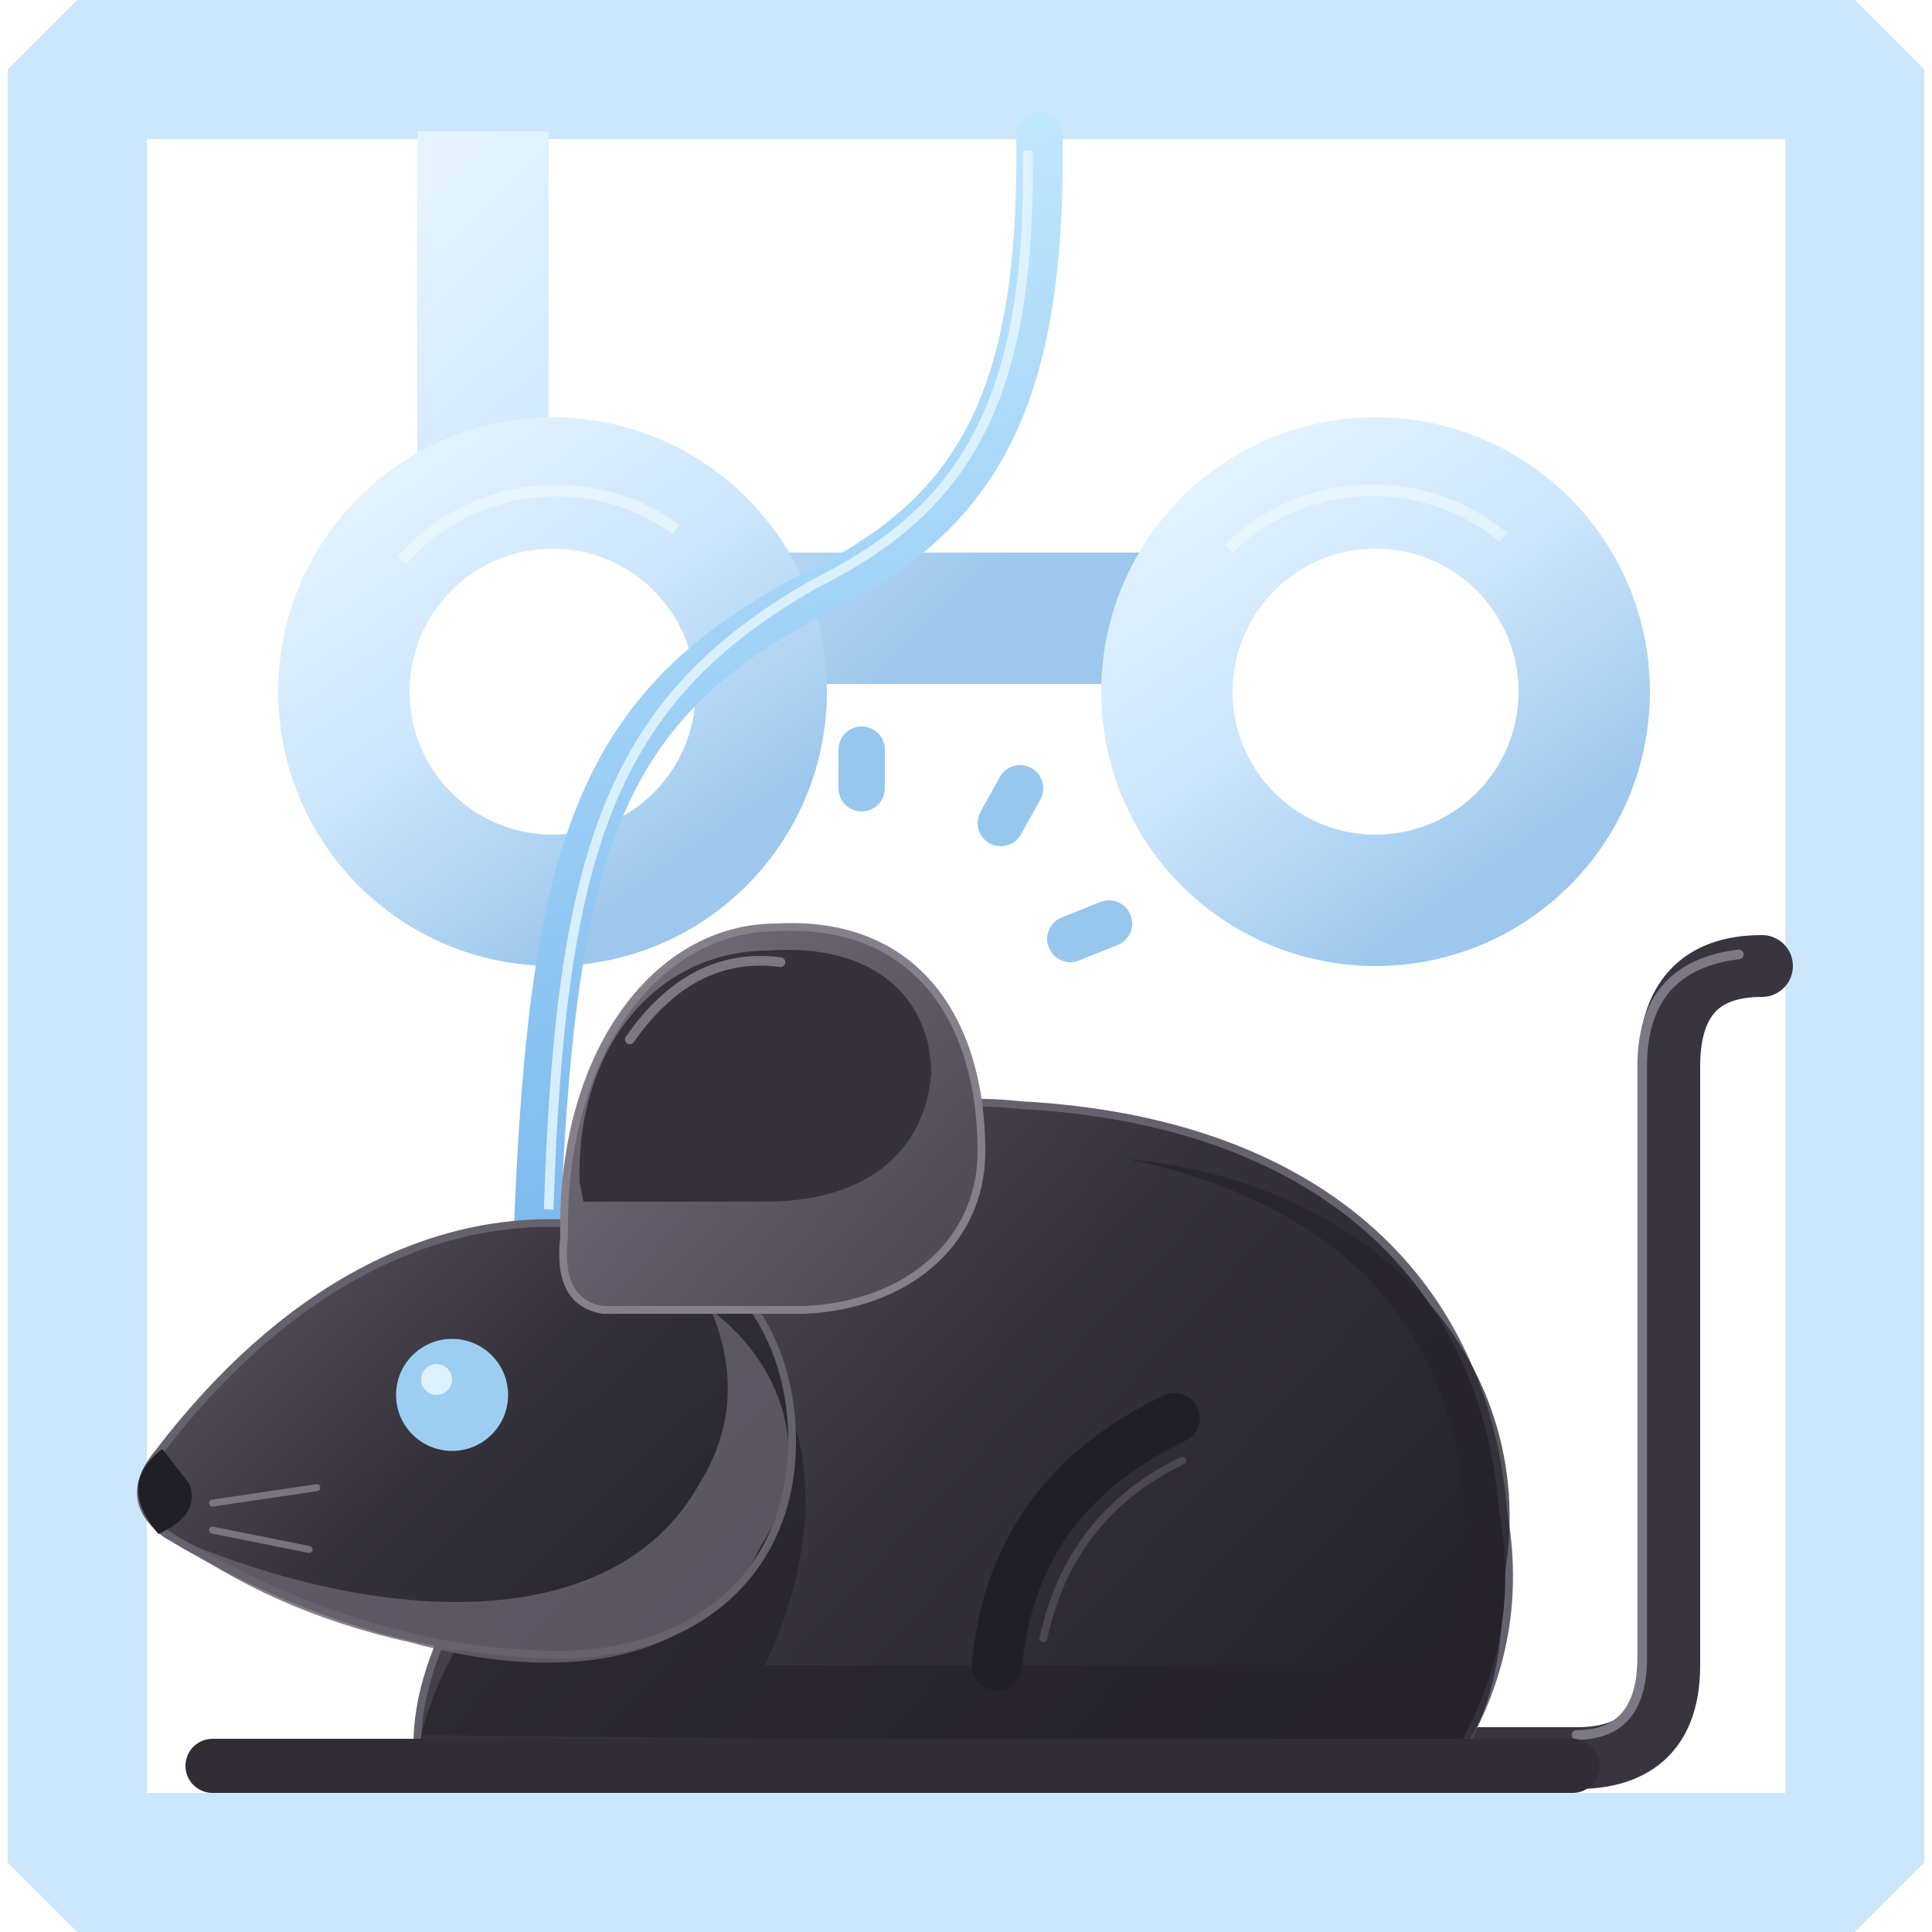
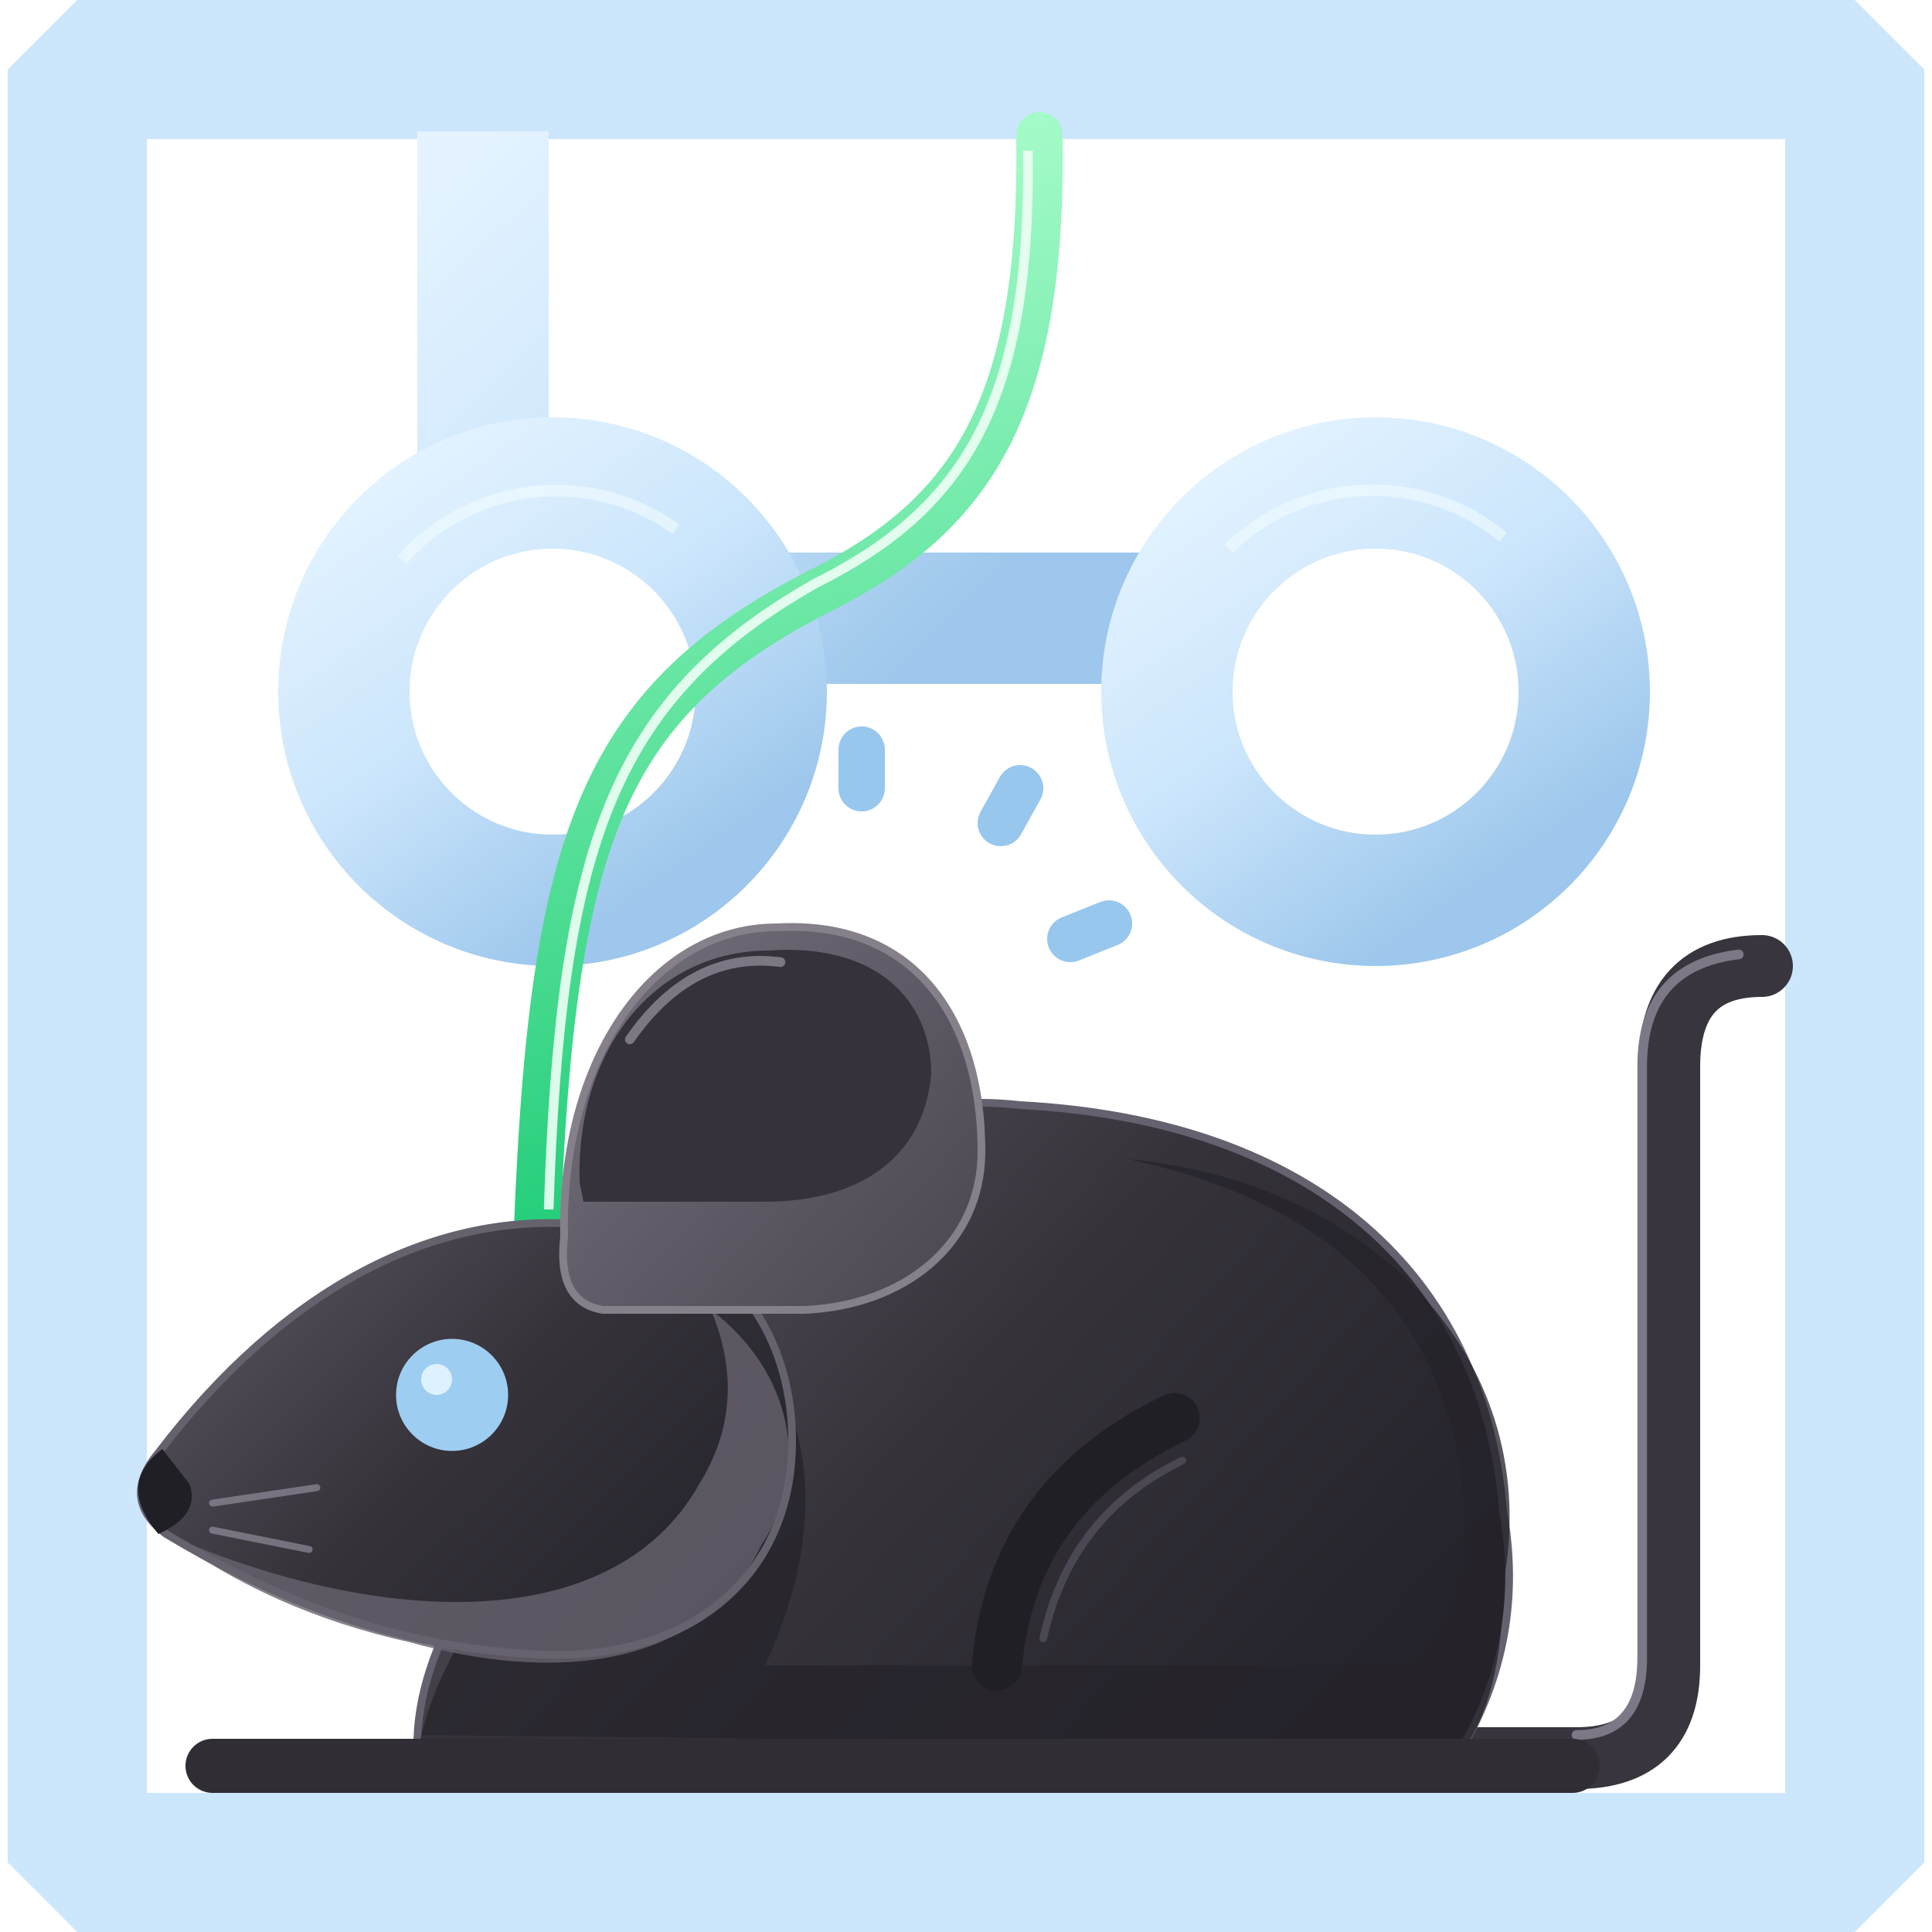
<svg xmlns="http://www.w3.org/2000/svg" width="100%" height="100%" viewBox="0 0 500 500" version="1.1" xml:space="preserve" style="fill-rule:evenodd;clip-rule:evenodd;stroke-linejoin:bevel;">
  <rect id="logo-frame" x="20" y="18" width="460" height="464" style="fill:none;fill-rule:nonzero;stroke:rgb(204,230,252);stroke-width:36px;" />
  <path d="M125,34L125,118M195,160L300,160" style="fill:none;fill-rule:nonzero;stroke:url(#_Linear1);stroke-width:34px;stroke-linejoin:miter;" />
  <g>
    <circle cx="143" cy="179" r="54" style="fill:none;stroke:url(#_Linear2);stroke-width:34px;stroke-linejoin:miter;" />
    <circle cx="356" cy="179" r="54" style="fill:none;stroke:url(#_Linear3);stroke-width:34px;stroke-linejoin:miter;" />
  </g>
  <g opacity="0.64">
    <path d="M104,145C121.948,124.491 152.938,121 175,137M318,142C337.294,123.028 368.175,121.723 389,139" style="fill:none;fill-rule:nonzero;stroke:rgb(239,250,255);stroke-width:3px;stroke-linejoin:miter;" />
  </g>
  <path d="M269,35C270,103 253,132 214,152C156,181 143,216 139,318" style="fill:none;fill-rule:nonzero;stroke:url(#_Linear4);stroke-width:12px;stroke-linecap:round;stroke-linejoin:miter;" />
-   <path d="M266,39C267,105 249,132 211,151C158,181 145,220 142,313" style="fill:none;fill-rule:nonzero;stroke:rgb(227,246,255);stroke-opacity:0.85;stroke-width:2.5px;stroke-linejoin:miter;" />
+   <path d="M266,39C267,105 249,132 211,151C158,181 145,220 142,313" style="fill:none;fill-rule:nonzero;stroke:rgb(238,255,245);stroke-opacity:0.9;stroke-width:2.5px;stroke-linejoin:miter;" />
  <path d="M223,194L223,204M264,204L259,213M287,239L277,243" style="fill:none;fill-rule:nonzero;stroke:rgb(152,199,238);stroke-width:12px;stroke-linecap:round;stroke-linejoin:miter;" />
  <path d="M357,455L408,455C424,455 432,447 432,431L432,276C432,258.667 440,250 456,250" style="fill:none;fill-rule:nonzero;stroke:rgb(56,53,62);stroke-width:16px;stroke-linecap:round;stroke-linejoin:miter;" />
  <path d="M408,449C419.333,449 425,442.333 425,429L425,276C425,258.667 433.333,249 450,247" style="fill:none;fill-rule:nonzero;stroke:rgb(124,120,133);stroke-width:2.5px;stroke-linecap:round;stroke-linejoin:miter;" />
  <path d="M108,450C109,422 130,397 151,367C169,319 211,280 264,286C340,290 384,330 389,391C393,413 389.333,433.667 378,453L108,450Z" style="fill:url(#_Linear5);fill-rule:nonzero;stroke:rgb(102,97,110);stroke-width:2px;stroke-linejoin:miter;" />
  <path d="M179,329C210.333,356.333 216.667,390.333 198,431L364,431C375.333,421.667 380.333,408 379,390C375,336 339,310 292,300C356,306 400,353 389,410C389,429.333 385.333,444 378,454L108,454C110,442.667 114.667,431.333 122,420L179,329Z" style="fill:rgb(37,35,42);fill-opacity:0.76;fill-rule:nonzero;" />
  <path d="M41,376C73,334 112,313 152,317C184,317 205,341 205,373C205,409 177,431 137,428C99,426 68,412 43,397C35,391 34.333,384 41,376Z" style="fill:url(#_Linear6);fill-rule:nonzero;stroke:rgb(101,97,109);stroke-width:2px;stroke-linejoin:miter;" />
  <path d="M43,397C95,420 158,425 181,384C189.667,370 190.667,355 184,339C205,355 210,380 197,400C181,433 142,435 106,425C82,419.667 61,410.333 43,397Z" style="fill:rgb(104,99,110);fill-opacity:0.8;fill-rule:nonzero;" />
  <path d="M146,320C145,274 169,240 201,240C237,238 254,264 254,298C254,322 234,338 208,339L156,339C148,337.667 144.667,331.333 146,320Z" style="fill:url(#_Linear7);fill-rule:nonzero;stroke:rgb(134,128,139);stroke-width:2px;stroke-linejoin:miter;" />
  <path d="M150,306C149,271 170,246 199,246C227,244 241,259 241,278C239,300 222,311 198,311L151,311L150,306Z" style="fill:rgb(53,50,59);fill-rule:nonzero;" />
  <path d="M163,269C173.667,253.667 186.667,247 202,249" style="fill:none;fill-rule:nonzero;stroke:rgb(164,155,169);stroke-opacity:0.65;stroke-width:2.5px;stroke-linecap:round;stroke-linejoin:miter;" />
  <path d="M258,431C260.667,401.667 276,380.333 304,367" style="fill:none;fill-rule:nonzero;stroke:rgb(33,31,38);stroke-width:13px;stroke-linecap:round;stroke-linejoin:miter;" />
  <path d="M270,424C274.667,402.667 286.667,387.333 306,378" style="fill:none;fill-rule:nonzero;stroke:rgb(94,88,103);stroke-opacity:0.6;stroke-width:2px;stroke-linecap:round;stroke-linejoin:miter;" />
  <circle cx="117" cy="361" r="14.5" style="fill:rgb(158,205,242);" />
  <circle cx="113" cy="357" r="4" style="fill:rgb(229,247,255);fill-opacity:0.88;" />
  <path d="M42,375C34,381 33.667,388.333 41,397C48.333,393.667 51,389.333 49,384L42,375Z" style="fill:rgb(33,31,38);fill-rule:nonzero;" />
  <path d="M55,389L82,385M55,396L80,401" style="fill:none;fill-rule:nonzero;stroke:rgb(160,154,169);stroke-opacity:0.6;stroke-width:1.8px;stroke-linecap:round;stroke-linejoin:miter;" />
  <path d="M55,457L407,457" style="fill:none;fill-rule:nonzero;stroke:rgb(48,45,53);stroke-width:14px;stroke-linecap:round;stroke-linejoin:miter;" />
  <defs>
    <linearGradient id="_Linear1" x1="0" y1="0" x2="1" y2="0" gradientUnits="userSpaceOnUse" gradientTransform="matrix(122.5,126,-126,122.5,125,34)">
      <stop offset="0" style="stop-color:rgb(228,243,255);stop-opacity:1" />
      <stop offset="0.5" style="stop-color:rgb(204,230,252);stop-opacity:1" />
      <stop offset="1" style="stop-color:rgb(157,199,236);stop-opacity:1" />
    </linearGradient>
    <linearGradient id="_Linear2" x1="0" y1="0" x2="1" y2="0" gradientUnits="userSpaceOnUse" gradientTransform="matrix(75.6,108,-108,75.6,89,125)">
      <stop offset="0" style="stop-color:rgb(228,243,255);stop-opacity:1" />
      <stop offset="0.5" style="stop-color:rgb(204,230,252);stop-opacity:1" />
      <stop offset="1" style="stop-color:rgb(157,199,236);stop-opacity:1" />
    </linearGradient>
    <linearGradient id="_Linear3" x1="0" y1="0" x2="1" y2="0" gradientUnits="userSpaceOnUse" gradientTransform="matrix(75.6,108,-108,75.6,302,125)">
      <stop offset="0" style="stop-color:rgb(228,243,255);stop-opacity:1" />
      <stop offset="0.5" style="stop-color:rgb(204,230,252);stop-opacity:1" />
      <stop offset="1" style="stop-color:rgb(157,199,236);stop-opacity:1" />
    </linearGradient>
    <linearGradient id="_Linear4" x1="0" y1="0" x2="1" y2="0" gradientUnits="userSpaceOnUse" gradientTransform="matrix(65.02079,283,-283,65.02079,139,35)">
-       <stop offset="0" style="stop-color:rgb(198,235,255);stop-opacity:1" />
-       <stop offset="1" style="stop-color:rgb(121,184,237);stop-opacity:1" />
+       <stop offset="0" style="stop-color:rgb(176,255,208);stop-opacity:1" />
+       <stop offset="1" style="stop-color:rgb(30,204,118);stop-opacity:1" />
    </linearGradient>
    <linearGradient id="_Linear5" x1="0" y1="0" x2="1" y2="0" gradientUnits="userSpaceOnUse" gradientTransform="matrix(183.6674,167.6111,-167.6111,183.6674,150.3848,285.3889)">
      <stop offset="0" style="stop-color:rgb(86,83,93);stop-opacity:1" />
      <stop offset="0.5" style="stop-color:rgb(53,50,58);stop-opacity:1" />
      <stop offset="1" style="stop-color:rgb(37,35,43);stop-opacity:1" />
    </linearGradient>
    <linearGradient id="_Linear6" x1="0" y1="0" x2="1" y2="0" gradientUnits="userSpaceOnUse" gradientTransform="matrix(109.5545,111.7545,-111.7545,109.5545,61.73636,316.5179)">
      <stop offset="0" style="stop-color:rgb(86,83,93);stop-opacity:1" />
      <stop offset="0.5" style="stop-color:rgb(53,50,58);stop-opacity:1" />
      <stop offset="1" style="stop-color:rgb(37,35,43);stop-opacity:1" />
    </linearGradient>
    <linearGradient id="_Linear7" x1="0" y1="0" x2="1" y2="0" gradientUnits="userSpaceOnUse" gradientTransform="matrix(108.2857,99.10807,-99.10807,108.2857,145.7143,239.8919)">
      <stop offset="0" style="stop-color:rgb(118,113,125);stop-opacity:1" />
      <stop offset="1" style="stop-color:rgb(73,70,80);stop-opacity:1" />
    </linearGradient>
  </defs>
</svg>
